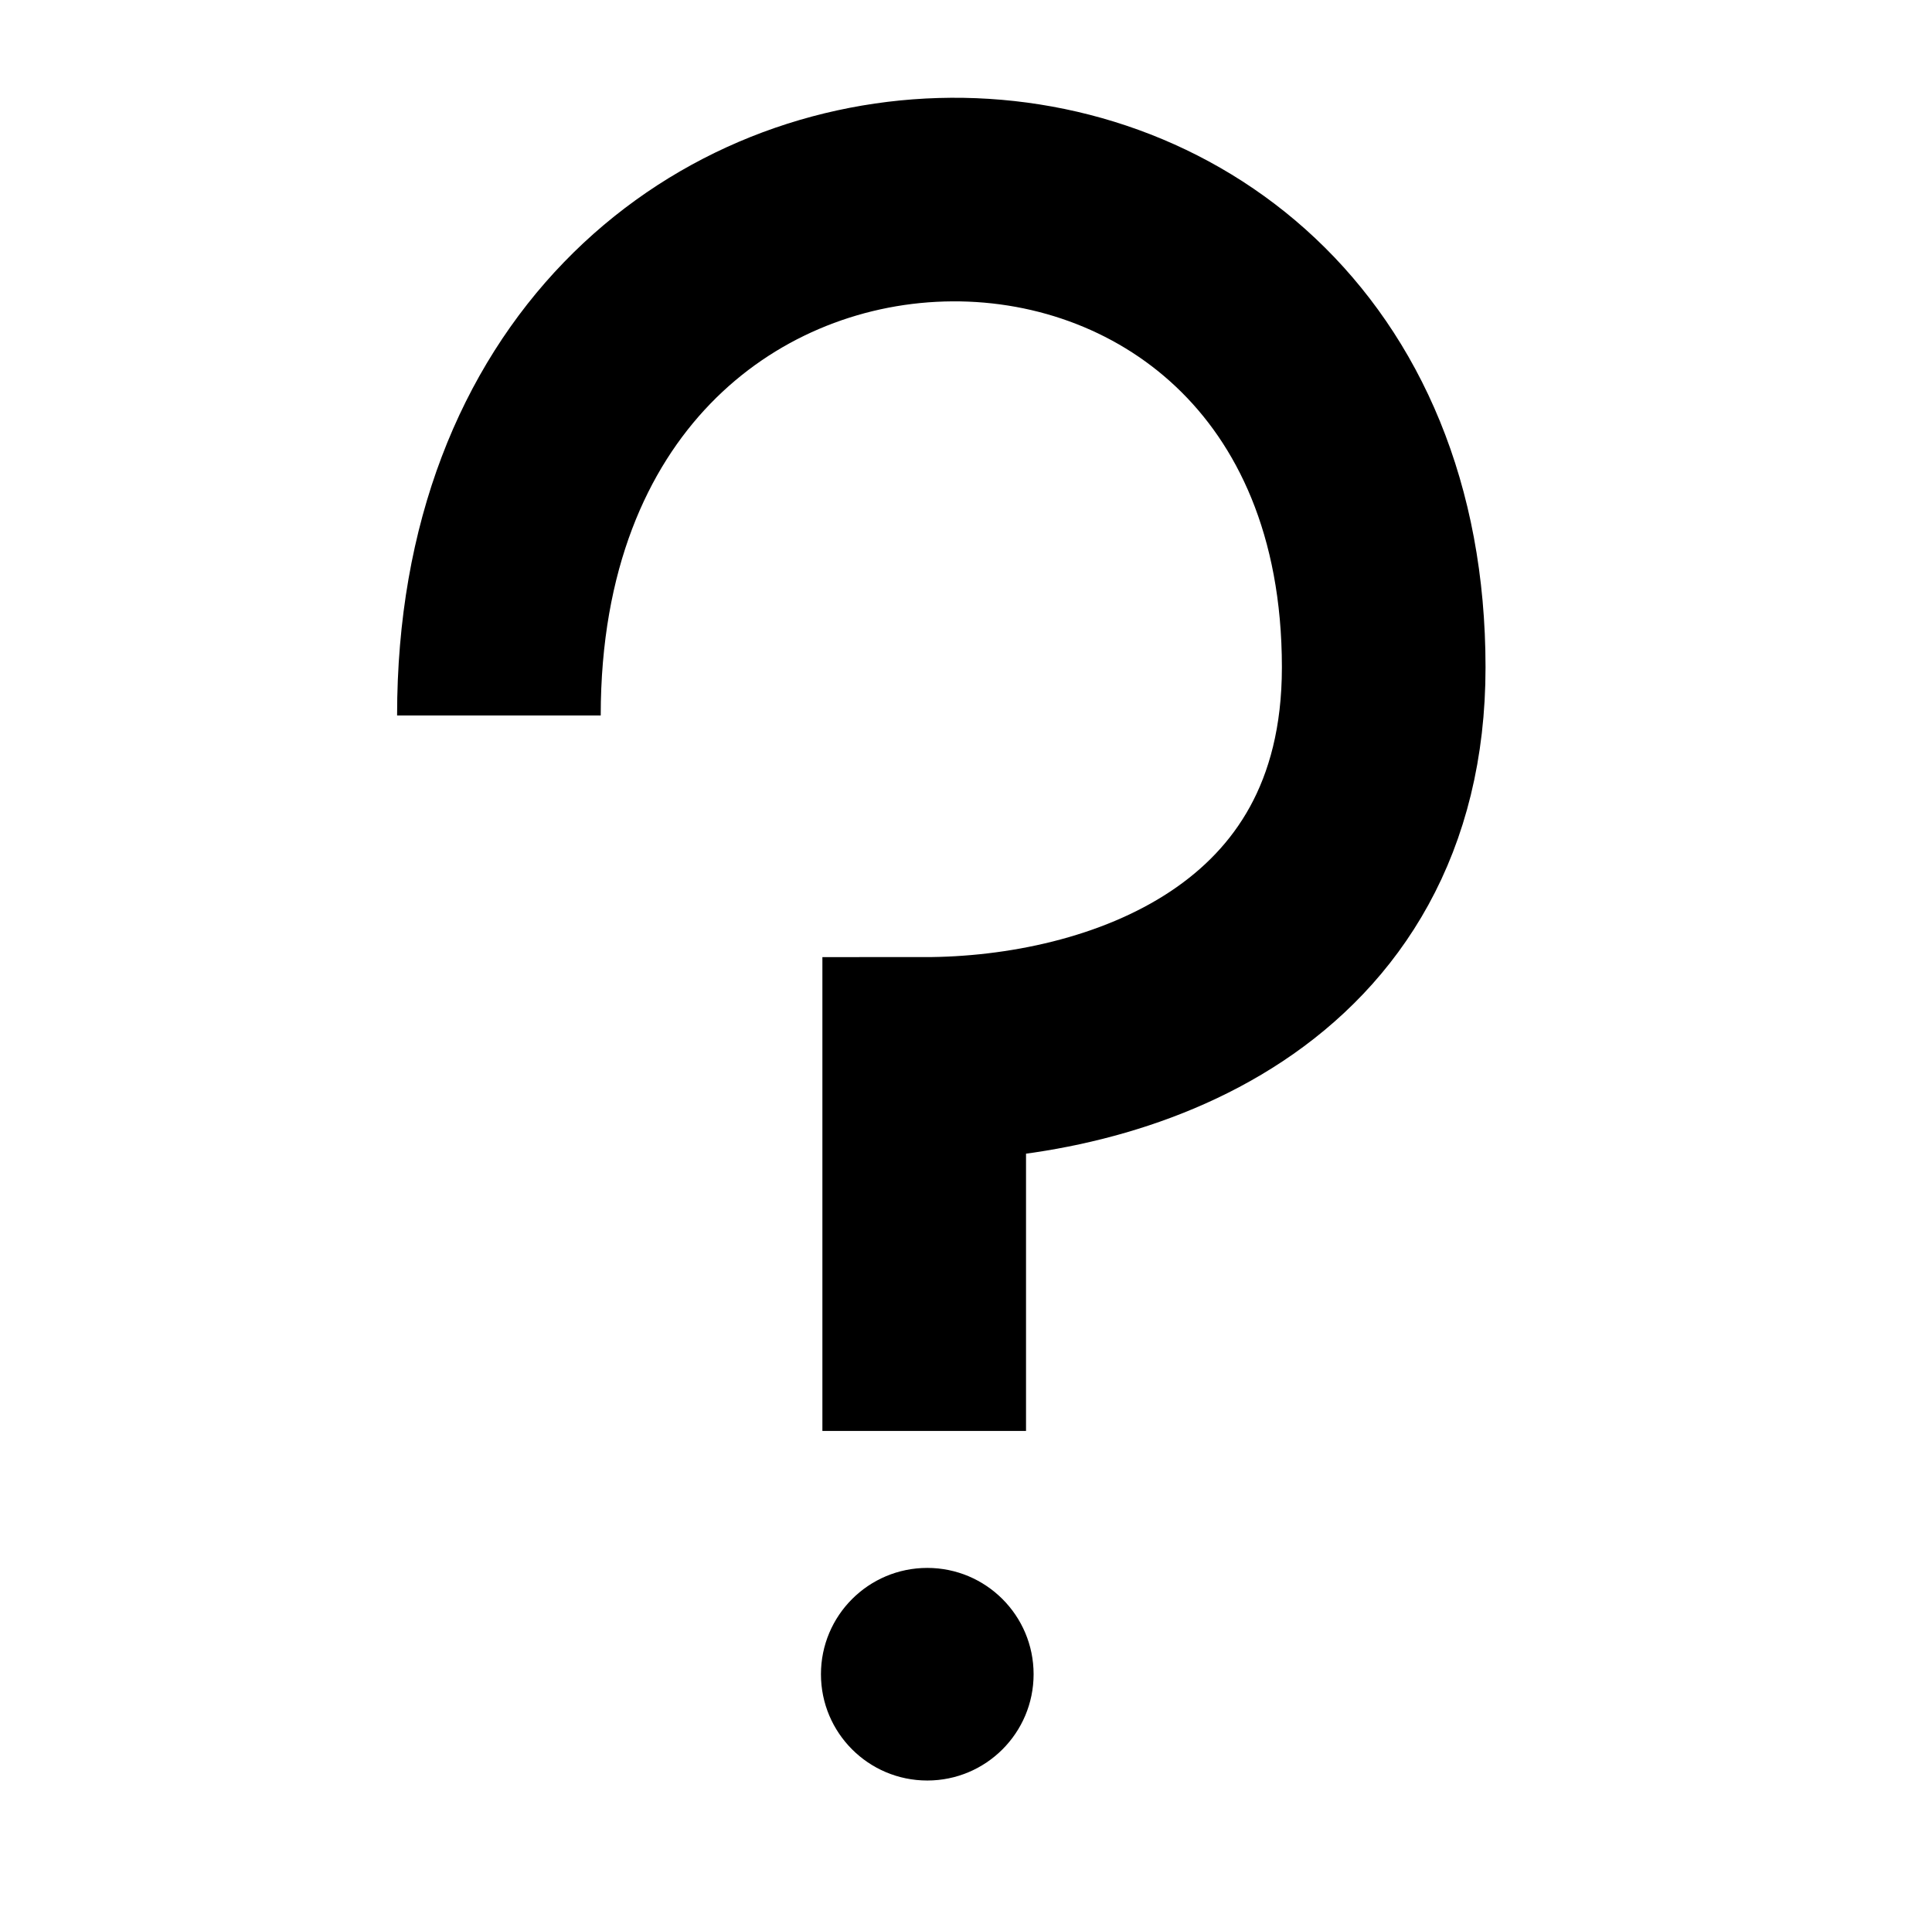
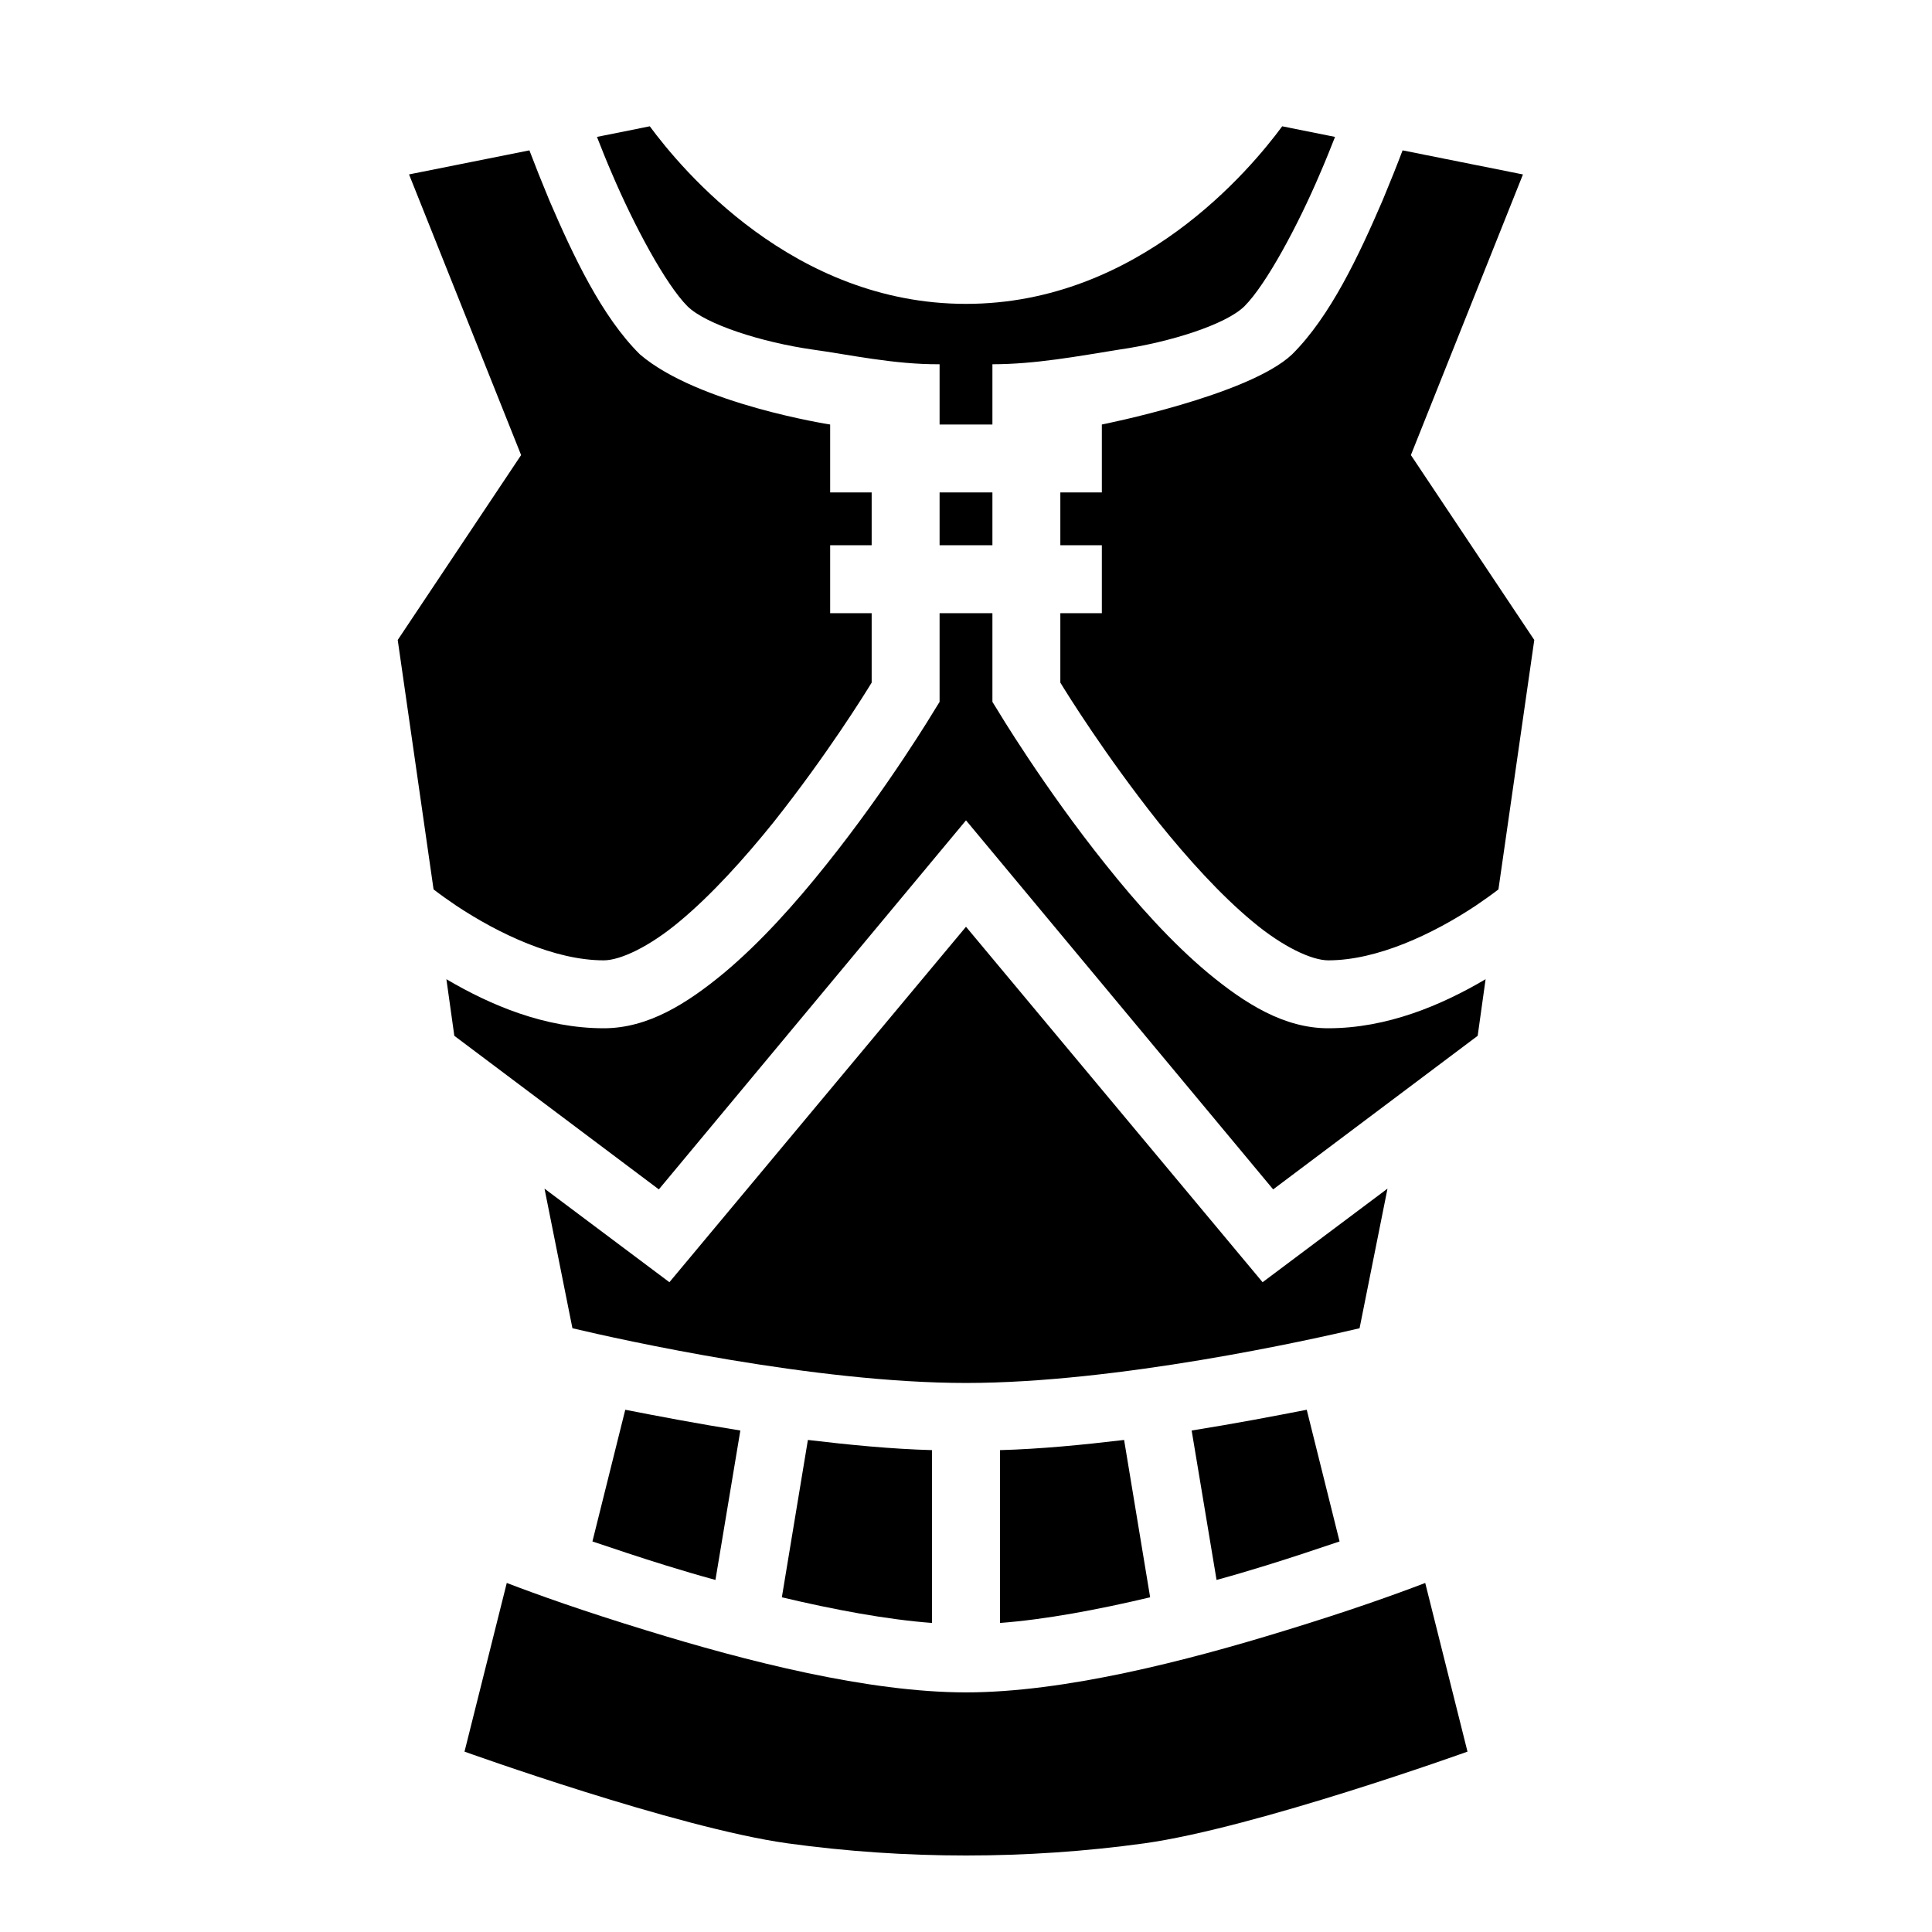
- <svg xmlns="http://www.w3.org/2000/svg" id="Layer_1" data-name="Layer 1" viewBox="0 0 474.379 473.937" version="1.1">
-   <defs id="defs9" />
-   <path style="fill:none;stroke:#000000;stroke-width:50;stroke-linecap:butt;stroke-linejoin:miter;stroke-miterlimit:4;stroke-dasharray:none;stroke-opacity:1" d="m 122.501,175.718 c 0,-166.462 217.252,-167.356 217.252,-11.826 0,74.14 -65.268,96.171 -112.825,96.171 v 91.373" id="path819" />
-   <circle style="opacity:1;fill:#000000;fill-opacity:1;fill-rule:evenodd;stroke:#000000;stroke-width:0;stroke-miterlimit:4;stroke-dasharray:none;stroke-opacity:1;paint-order:normal" id="path825" cx="227.681" cy="411.18" r="26.107" />
+ <svg xmlns="http://www.w3.org/2000/svg" viewBox="0 0 512 512" style="height: 512px; width: 512px;">
+   <g class="" transform="translate(0,0)" style="">
+     <path d="M339.8 33.47l14 2.81c-1.2 3.02-2.5 6.32-4 9.75-5.8 13.63-14.2 29.31-20 35.12-4.9 4.85-19.8 9.57-33.1 11.48-11.2 1.8-22.4 3.9-33.7 3.9v15.97h-14V96.53c-12 .1-24.2-2.6-33.7-3.9-13.3-1.9-28.2-6.62-33.1-11.45-5.8-5.81-14.2-21.49-20-35.11-1.5-3.44-2.8-6.75-4-9.79l14-2.81c8.4 11.37 38 47.06 83.8 47.06s75.4-35.69 83.8-47.06zm31.9 6.38l31.9 6.38-29.7 74.37 32.7 49-9.5 66.1c-1.8 1.4-3.8 2.8-6 4.3-11.3 7.5-26.1 14.5-39.1 14.5-4.3 0-12-3.5-20.2-10.4-8.3-6.9-17-16.5-24.8-26.2-14.2-17.9-24.3-34.2-26-37v-18.4h11v-18h-11v-14h11v-18s38.9-7.7 50.4-18.57c10.2-10.11 17.8-26.43 24-40.82 2-4.79 3.8-9.3 5.3-13.26zm-231.4 0c1.5 3.96 3.3 8.48 5.3 13.29 6.2 14.39 13.8 30.71 24 40.79C185 107.1 220 112.5 220 112.5v18h11v14h-11v18h11v18.4c-1.7 2.8-11.8 19.1-26 37-7.8 9.7-16.5 19.3-24.8 26.2-8.2 6.9-15.9 10.4-20.2 10.4-13 0-27.8-7-39.1-14.5-2.2-1.5-4.2-2.9-6-4.3l-9.5-66.1 32.7-49-29.7-74.38zM263 130.5v14h-14v-14zm0 32V186l1.3 2.1s12.2 20.4 28.7 41c8.2 10.3 17.5 20.7 27.2 28.8 9.8 8.1 20.1 14.6 31.8 14.6 15.6 0 30-6.1 41.7-13l-2.1 15-54.2 40.7-81.4-97.8-81.4 97.8-54.2-40.7-2.1-15c11.7 6.9 26.1 13 41.7 13 11.7 0 22-6.5 31.8-14.6 9.7-8.1 19-18.5 27.2-28.8 16.5-20.6 28.7-41 28.7-41l1.3-2.1v-23.5zm-7 83.1l78.6 94.2 33.1-24.8-7.4 37c-13.1 3.1-64.2 14.5-104.3 14.5-40.1 0-91.2-11.4-104.3-14.5l-7.4-37 33.1 24.8zm90.3 128l8.7 34.9c-5.9 2-12.5 4.2-19.6 6.4-4.2 1.3-8.6 2.6-13 3.8l-6.6-39.6c11.3-1.8 21.8-3.8 30.5-5.5zm-180.6 0c8.7 1.7 19.2 3.7 30.5 5.5l-6.6 39.6c-4.4-1.2-8.8-2.5-13-3.8-7.1-2.2-13.7-4.4-19.6-6.4zm132.2 8l6.9 41.7c-13.9 3.3-27.8 5.9-39.8 6.8v-45.8c10.8-.3 22-1.4 32.9-2.7zm-83.8 0c10.9 1.3 22.1 2.4 32.9 2.7v45.8c-12-.9-25.9-3.5-39.8-6.8zm163.6 37.9l11.2 44.7s-56.2 20.2-85.6 24.3c-31.2 4.3-63.4 4.3-94.6 0-29.4-4.1-85.6-24.3-85.6-24.3l11.2-44.7c8.1 3.1 20.1 7.4 37.1 12.6 26.3 8.1 58.6 16.4 84.6 16.4 26 0 58.3-8.3 84.6-16.4 17-5.2 29-9.5 37.1-12.6z" fill="#000000" fill-opacity="1" />
+   </g>
</svg>
